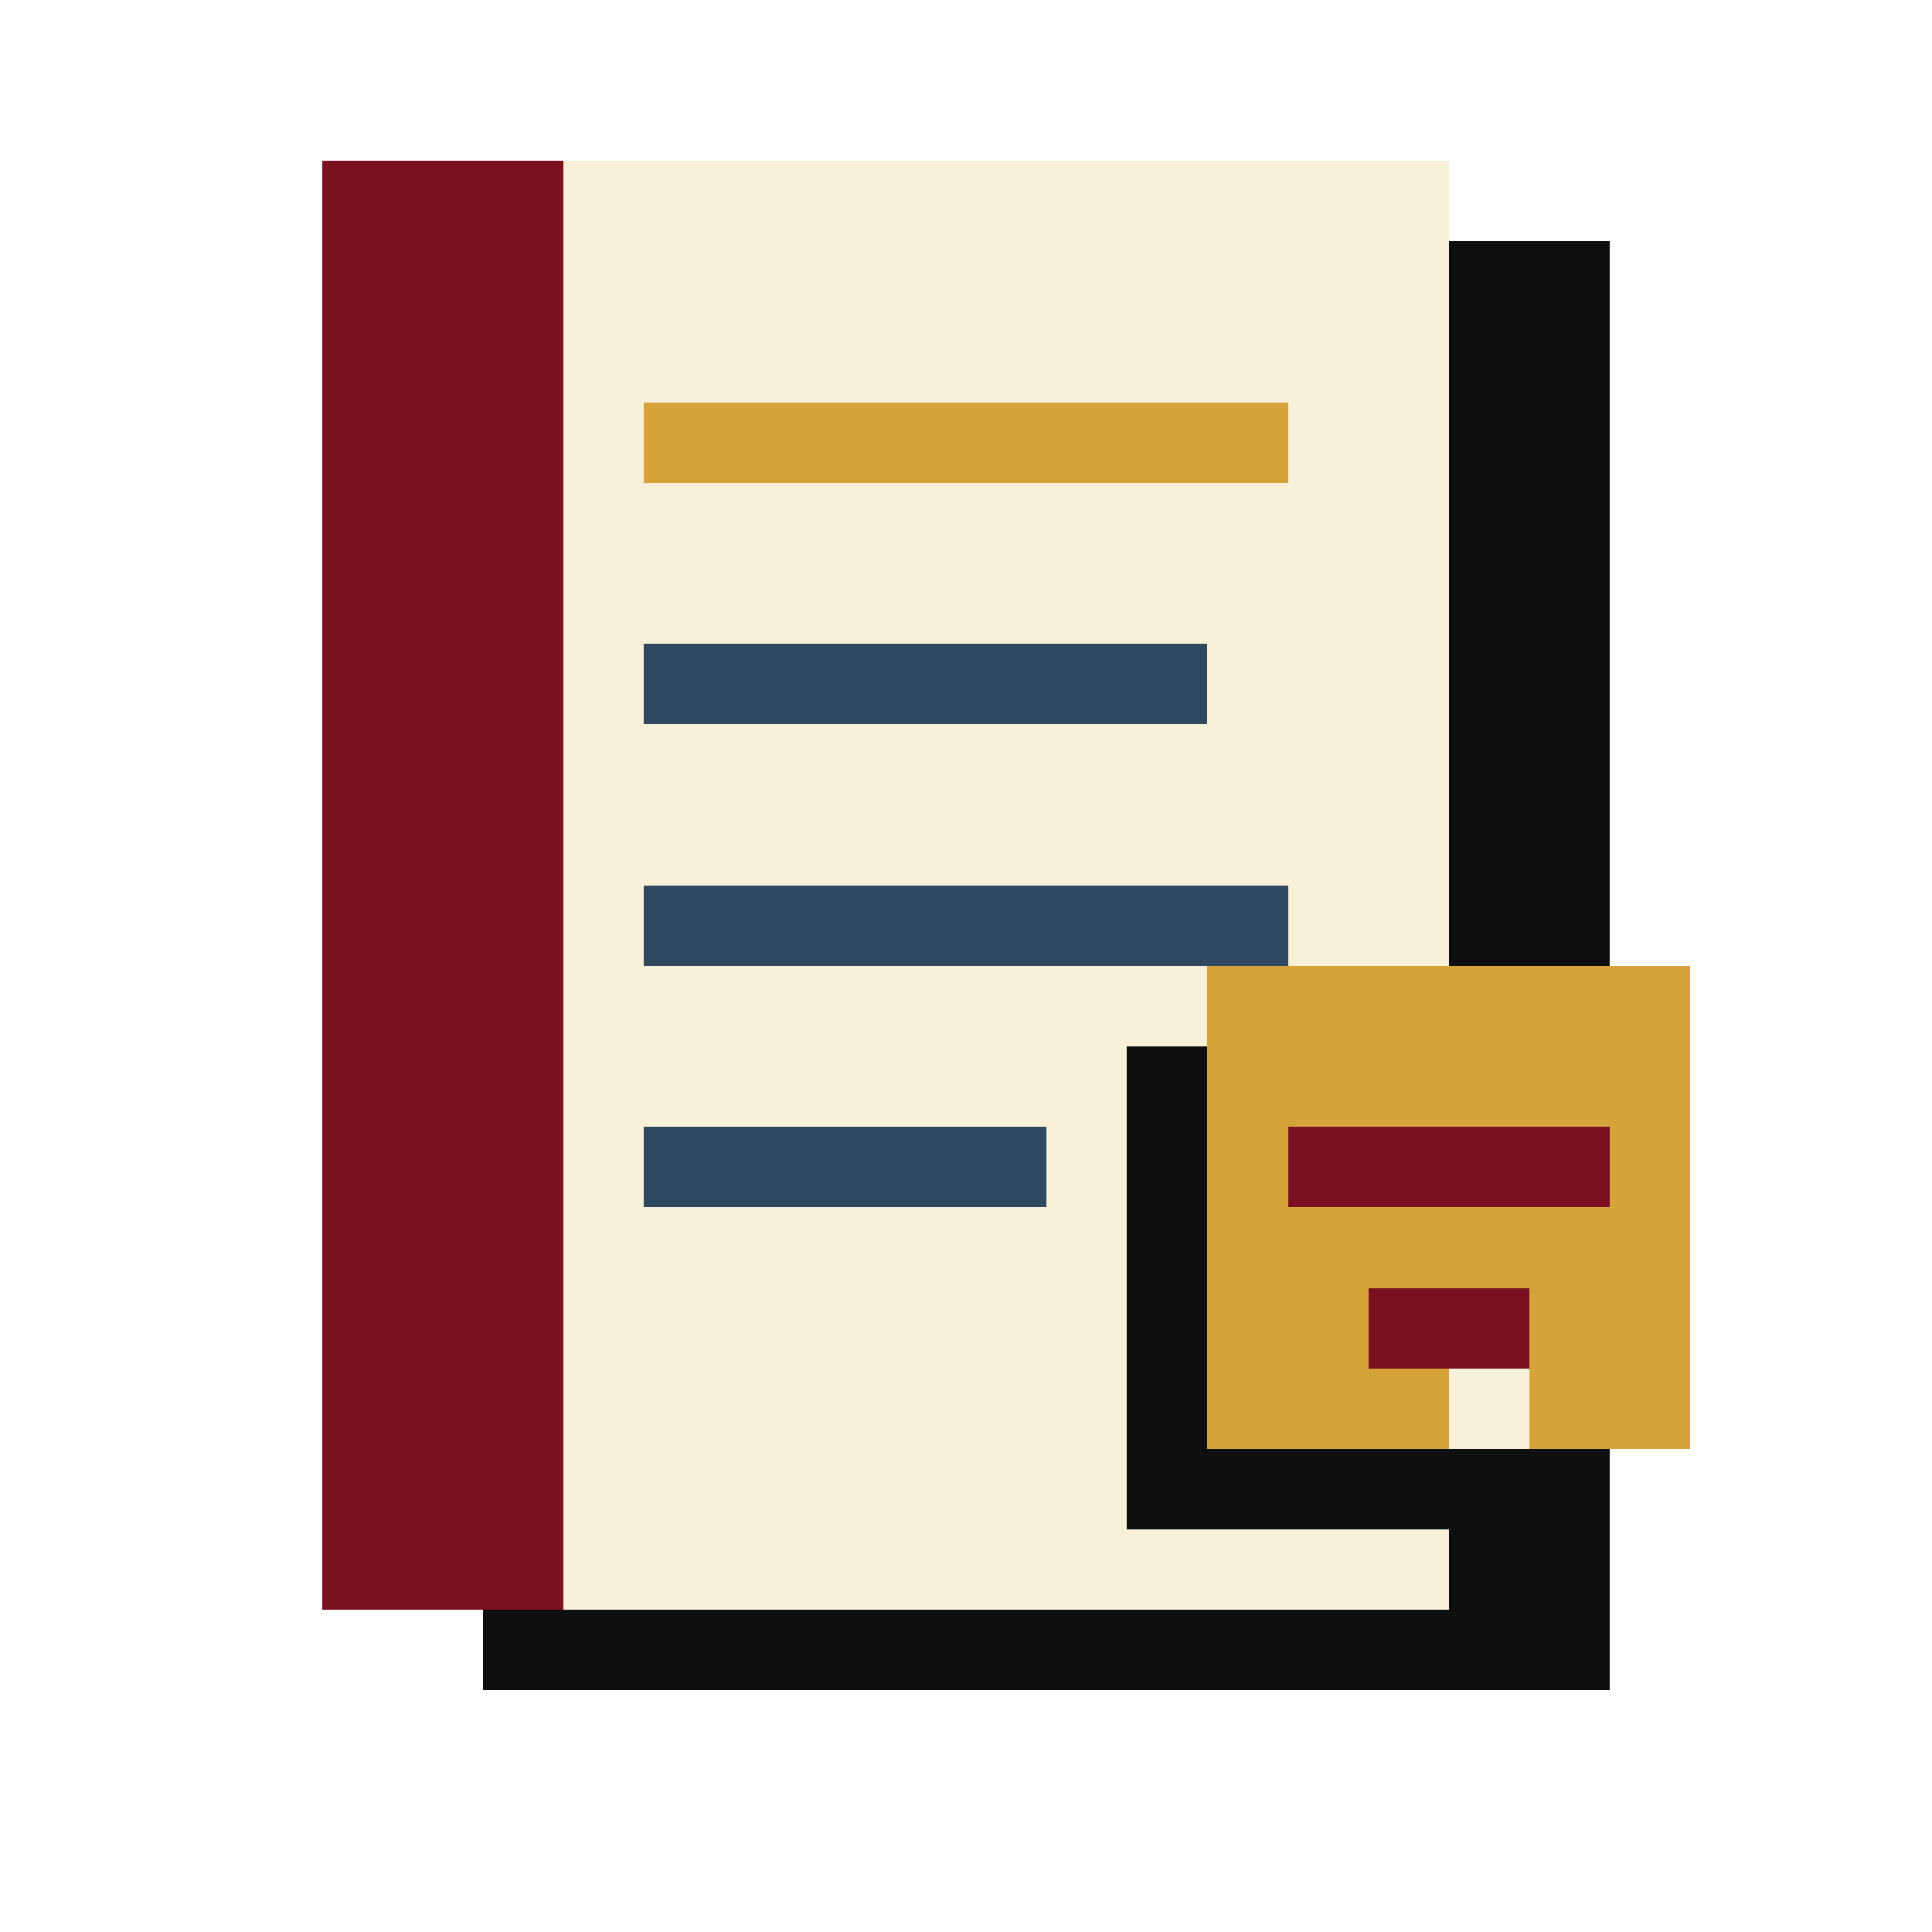
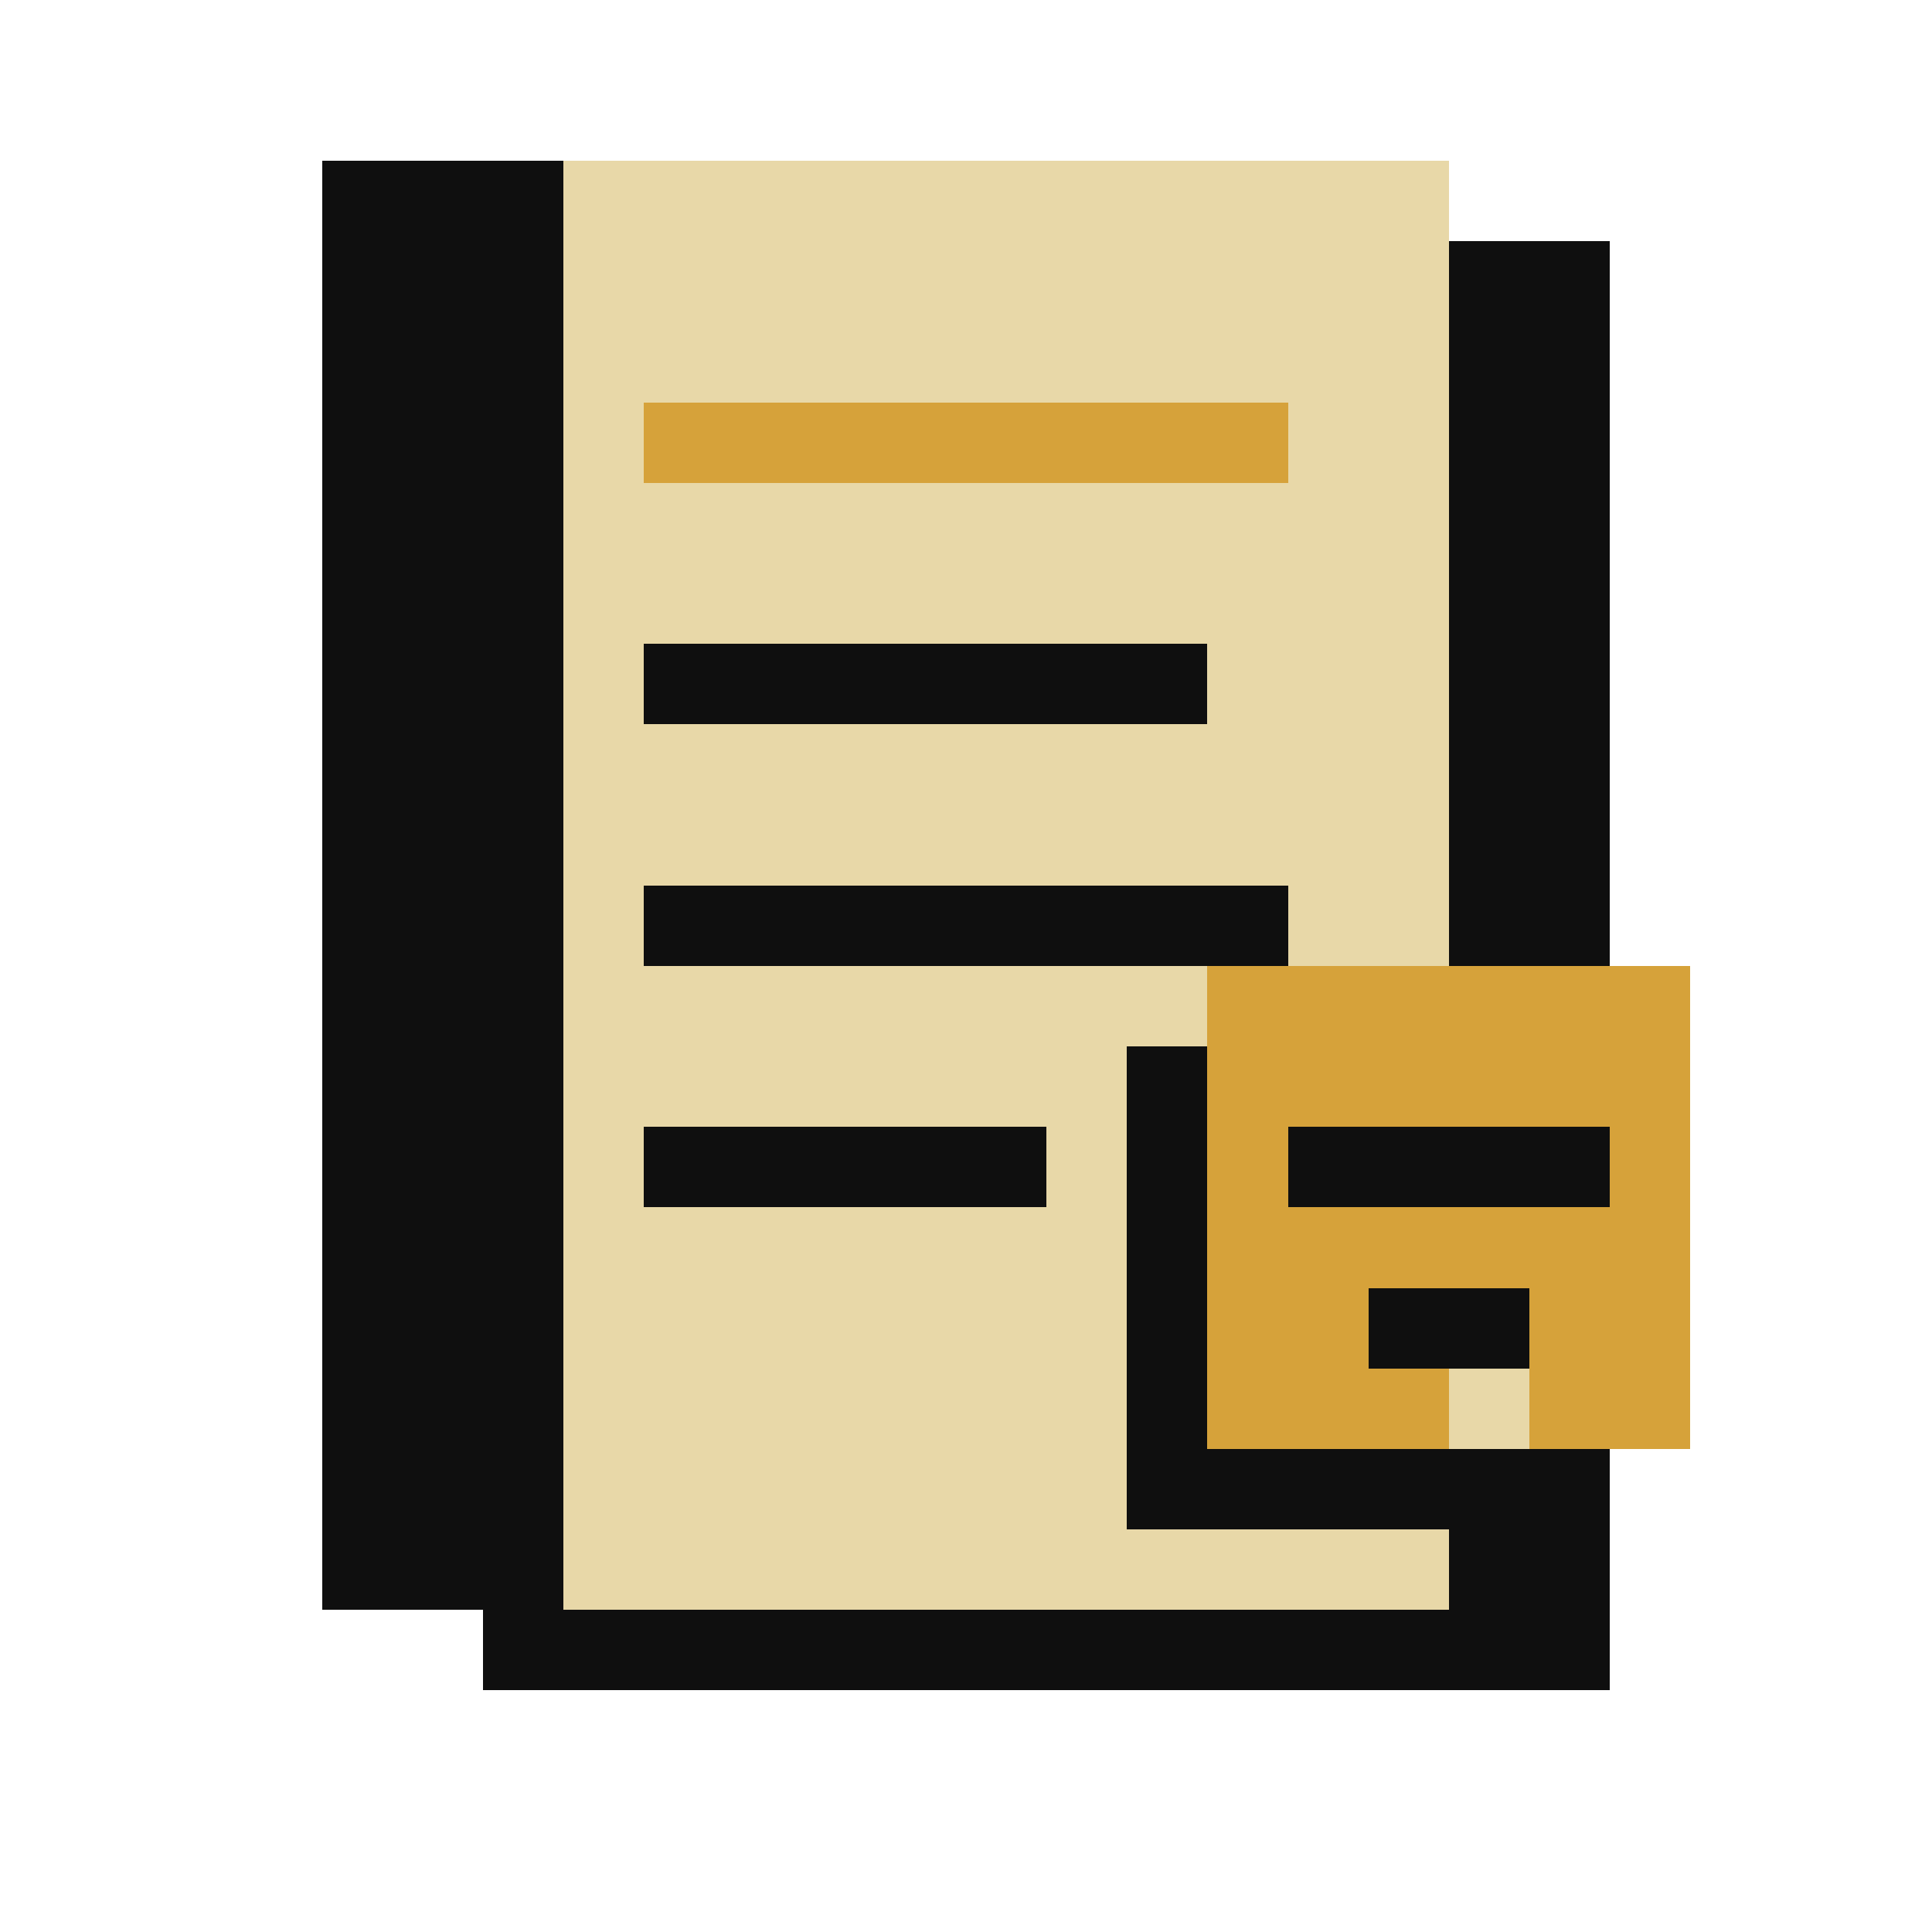
<svg xmlns="http://www.w3.org/2000/svg" width="24" height="24" shape-rendering="crispEdges">
  <rect width="24" height="24" fill="none" />
  <rect x="6" y="3" width="14" height="18" fill="#0F0F0F" />
-   <rect x="4" y="2" width="14" height="18" fill="#F8F0D8" />
-   <rect x="4" y="2" width="3" height="18" fill="#7A1020" />
+   <rect x="4" y="2" width="14" height="18" fill="#E8D8A8" />
+   <rect x="4" y="2" width="3" height="18" fill="#0F0F0F" />
  <rect x="8" y="5" width="8" height="1" fill="#D6A23A" />
-   <rect x="8" y="8" width="7" height="1" fill="#304860" />
-   <rect x="8" y="11" width="8" height="1" fill="#304860" />
-   <rect x="8" y="14" width="5" height="1" fill="#304860" />
+   <rect x="8" y="8" width="7" height="1" fill="#0F0F0F" />
+   <rect x="8" y="11" width="8" height="1" fill="#0F0F0F" />
+   <rect x="8" y="14" width="5" height="1" fill="#0F0F0F" />
  <rect x="14" y="13" width="6" height="6" fill="#0F0F0F" />
  <rect x="15" y="12" width="6" height="6" fill="#D6A23A" />
-   <rect x="16" y="14" width="4" height="1" fill="#7A1020" />
-   <rect x="17" y="16" width="2" height="1" fill="#7A1020" />
-   <rect x="18" y="17" width="1" height="1" fill="#F8F0D8" />
+   <rect x="16" y="14" width="4" height="1" fill="#0F0F0F" />
+   <rect x="17" y="16" width="2" height="1" fill="#0F0F0F" />
+   <rect x="18" y="17" width="1" height="1" fill="#E8D8A8" />
</svg>
